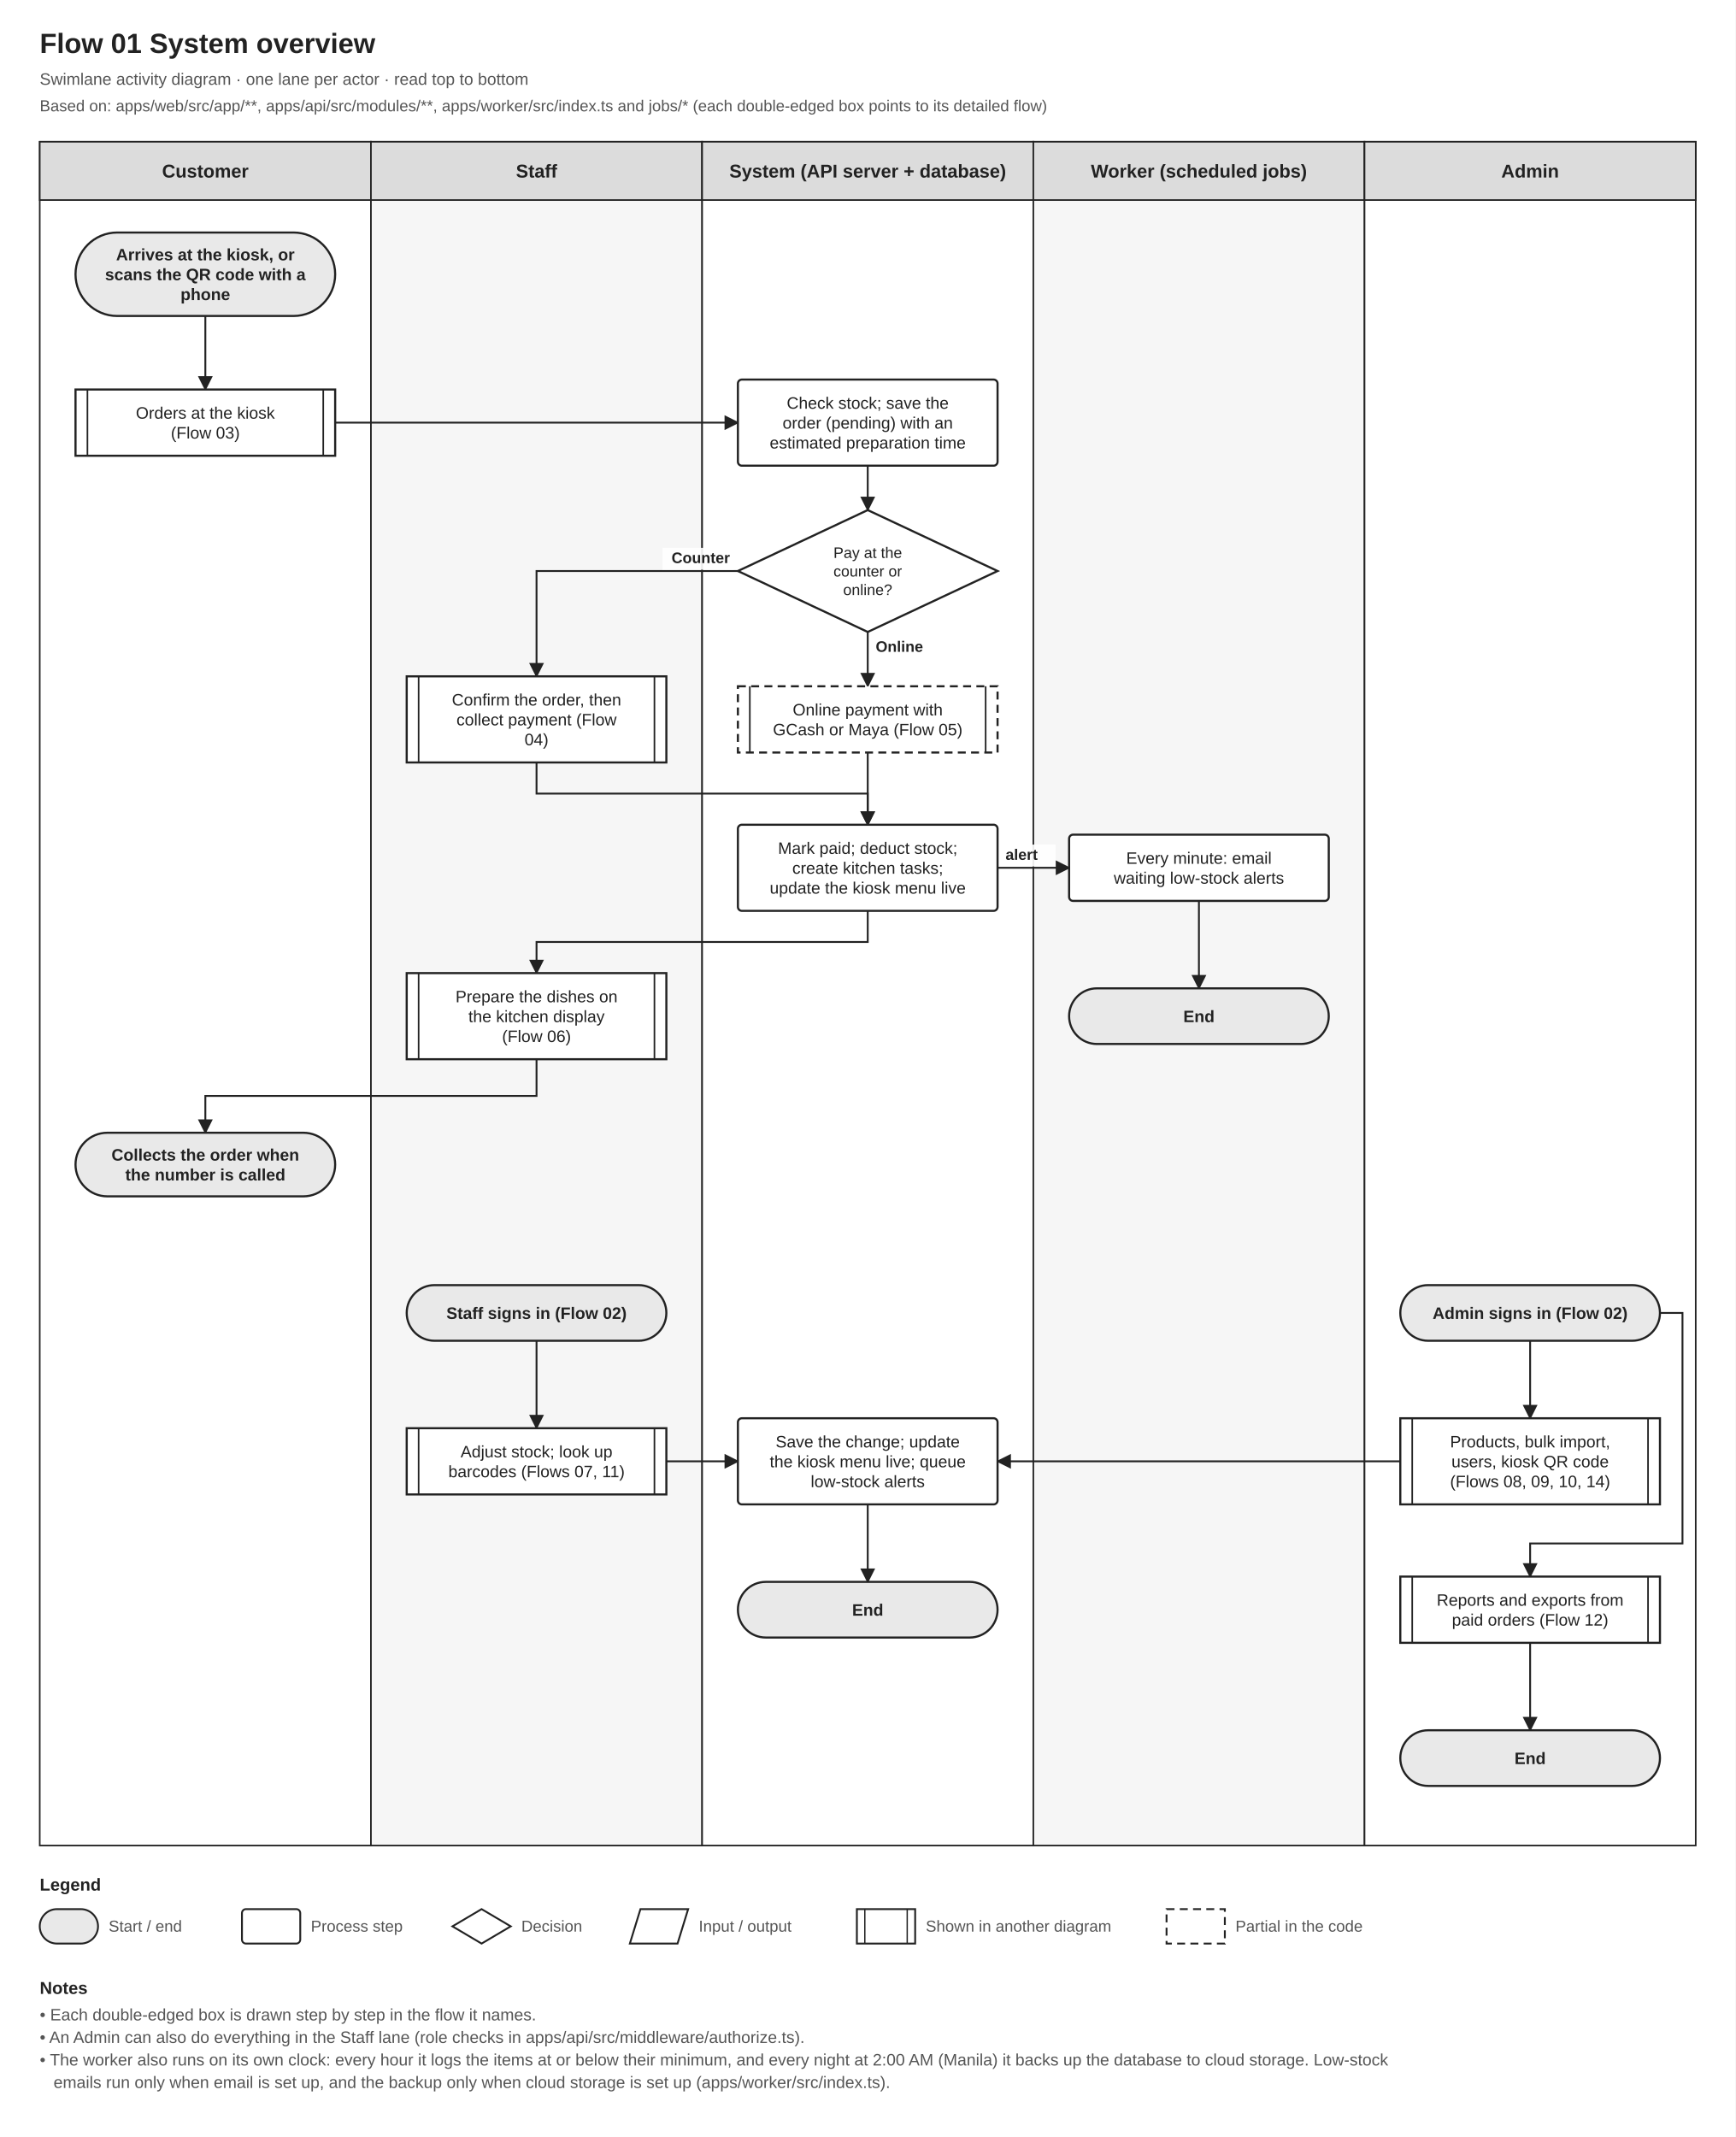
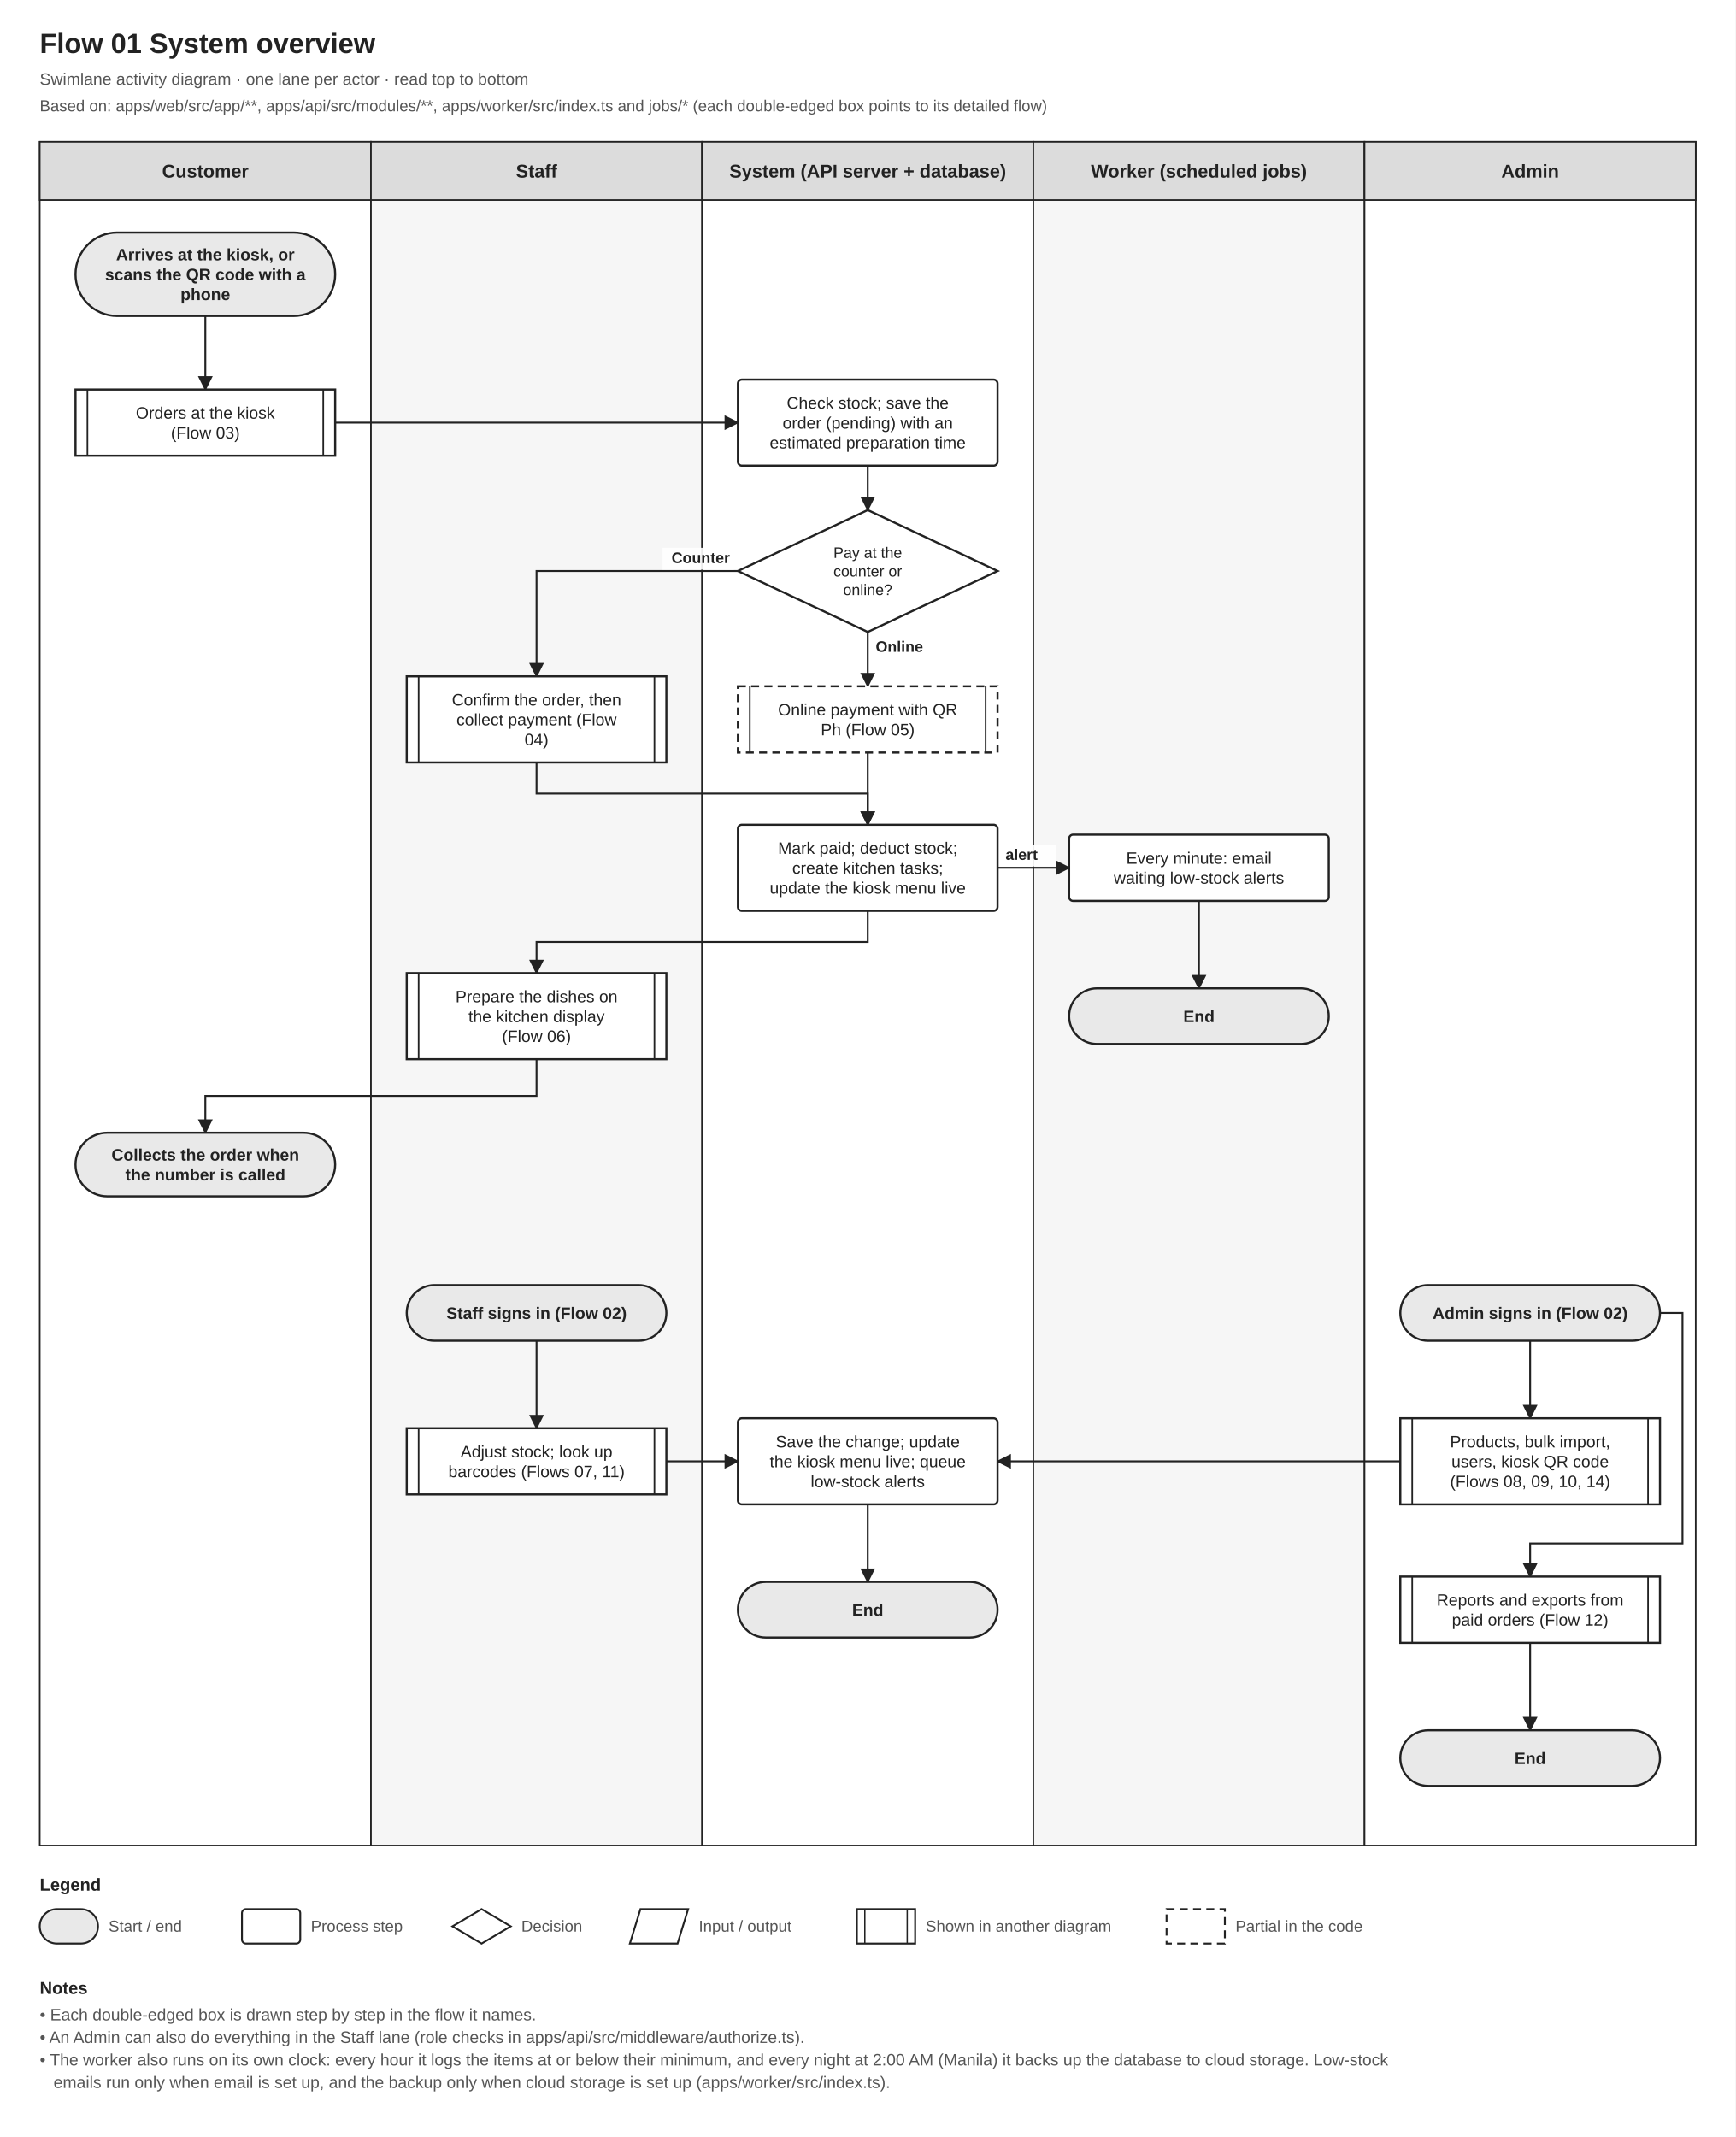
<svg xmlns="http://www.w3.org/2000/svg" width="1310" height="1613" viewBox="0 0 1310 1613">
  <defs>
    <marker id="arrow" viewBox="0 0 10 10" refX="9" refY="5" markerWidth="8" markerHeight="8" orient="auto-start-reverse">
      <path d="M0 0 L10 5 L0 10 z" fill="#222222" />
    </marker>
  </defs>
  <rect x="0" y="0" width="1310" height="1613" fill="#ffffff" />
  <text x="30" y="40" font-family="Arial, Helvetica, sans-serif" font-size="21" font-weight="700" fill="#222222">Flow 01  System overview</text>
  <text x="30" y="64" font-family="Arial, Helvetica, sans-serif" font-size="12.5" fill="#555555">Swimlane activity diagram · one lane per actor · read top to bottom</text>
  <text x="30" y="84" font-family="Arial, Helvetica, sans-serif" font-size="12" fill="#555555">Based on: apps/web/src/app/**, apps/api/src/modules/**, apps/worker/src/index.ts and jobs/* (each double-edged box points to its detailed flow)</text>
  <rect x="30" y="107" width="250" height="1286" fill="#ffffff" stroke="#222222" stroke-width="1.2" />
  <rect x="30" y="107" width="250" height="44" fill="#dcdcdc" stroke="#222222" stroke-width="1.2" />
  <text x="155.0" y="134" font-family="Arial, Helvetica, sans-serif" font-size="14" font-weight="700" text-anchor="middle" fill="#222222">Customer</text>
  <rect x="280" y="107" width="250" height="1286" fill="#f6f6f6" stroke="#222222" stroke-width="1.2" />
  <rect x="280" y="107" width="250" height="44" fill="#dcdcdc" stroke="#222222" stroke-width="1.2" />
  <text x="405.0" y="134" font-family="Arial, Helvetica, sans-serif" font-size="14" font-weight="700" text-anchor="middle" fill="#222222">Staff</text>
  <rect x="530" y="107" width="250" height="1286" fill="#ffffff" stroke="#222222" stroke-width="1.2" />
  <rect x="530" y="107" width="250" height="44" fill="#dcdcdc" stroke="#222222" stroke-width="1.2" />
  <text x="655.0" y="134" font-family="Arial, Helvetica, sans-serif" font-size="14" font-weight="700" text-anchor="middle" fill="#222222">System (API server + database)</text>
  <rect x="780" y="107" width="250" height="1286" fill="#f6f6f6" stroke="#222222" stroke-width="1.2" />
  <rect x="780" y="107" width="250" height="44" fill="#dcdcdc" stroke="#222222" stroke-width="1.2" />
  <text x="905.0" y="134" font-family="Arial, Helvetica, sans-serif" font-size="14" font-weight="700" text-anchor="middle" fill="#222222">Worker (scheduled jobs)</text>
  <rect x="1030" y="107" width="250" height="1286" fill="#ffffff" stroke="#222222" stroke-width="1.2" />
  <rect x="1030" y="107" width="250" height="44" fill="#dcdcdc" stroke="#222222" stroke-width="1.2" />
  <text x="1155.0" y="134" font-family="Arial, Helvetica, sans-serif" font-size="14" font-weight="700" text-anchor="middle" fill="#222222">Admin</text>
  <path d="M155.0 238.5 L155.0 294.0" fill="none" stroke="#222222" stroke-width="1.4" marker-end="url(#arrow)" />
  <path d="M253.0 319.0 L557.0 319.0" fill="none" stroke="#222222" stroke-width="1.4" marker-end="url(#arrow)" />
  <path d="M655.0 351.5 L655.0 385.0" fill="none" stroke="#222222" stroke-width="1.4" marker-end="url(#arrow)" />
  <path d="M557.0 431.0 L405.0 431.0 L405.0 510.5" fill="none" stroke="#222222" stroke-width="1.4" marker-end="url(#arrow)" />
  <rect x="500.115" y="413.5" width="53.885" height="16.5" fill="#ffffff" opacity="0.9" />
  <text x="551.0" y="425.0" font-family="Arial, Helvetica, sans-serif" font-size="11.5" font-weight="700" text-anchor="end" fill="#222222">Counter</text>
  <path d="M655.0 477.0 L655.0 518.0" fill="none" stroke="#222222" stroke-width="1.4" marker-end="url(#arrow)" />
  <rect x="658.0" y="480.5" width="47.33" height="16.5" fill="#ffffff" opacity="0.9" />
  <text x="661.0" y="492.0" font-family="Arial, Helvetica, sans-serif" font-size="11.5" font-weight="700" text-anchor="start" fill="#222222">Online</text>
  <path d="M405.0 575.5 L405.0 599.0 L655.0 599.0 L655.0 622.5" fill="none" stroke="#222222" stroke-width="1.4" marker-end="url(#arrow)" />
  <path d="M655.0 568.0 L655.0 622.5" fill="none" stroke="#222222" stroke-width="1.4" marker-end="url(#arrow)" />
  <path d="M753.0 655.0 L807.0 655.0" fill="none" stroke="#222222" stroke-width="1.4" marker-end="url(#arrow)" />
  <rect x="756.0" y="637.5" width="40.775" height="16.5" fill="#ffffff" opacity="0.9" />
  <text x="759.0" y="649.0" font-family="Arial, Helvetica, sans-serif" font-size="11.5" font-weight="700" text-anchor="start" fill="#222222">alert</text>
  <path d="M905.0 680.0 L905.0 746.0" fill="none" stroke="#222222" stroke-width="1.4" marker-end="url(#arrow)" />
  <path d="M655.0 687.5 L655.0 711.0 L405.0 711.0 L405.0 734.5" fill="none" stroke="#222222" stroke-width="1.4" marker-end="url(#arrow)" />
  <path d="M405.0 799.5 L405.0 827.2 L155.0 827.2 L155.0 855.0" fill="none" stroke="#222222" stroke-width="1.4" marker-end="url(#arrow)" />
  <path d="M405.0 1012.0 L405.0 1078.0" fill="none" stroke="#222222" stroke-width="1.4" marker-end="url(#arrow)" />
  <path d="M1155.0 1012.0 L1155.0 1070.5" fill="none" stroke="#222222" stroke-width="1.4" marker-end="url(#arrow)" />
  <path d="M503.0 1103.0 L557.0 1103.0" fill="none" stroke="#222222" stroke-width="1.4" marker-end="url(#arrow)" />
  <path d="M1057.0 1103.0 L753.0 1103.0" fill="none" stroke="#222222" stroke-width="1.4" marker-end="url(#arrow)" />
  <path d="M655.0 1135.5 L655.0 1194.0" fill="none" stroke="#222222" stroke-width="1.4" marker-end="url(#arrow)" />
  <path d="M1253.0 991.0 L1270.0 991.0 L1270.0 1165.0 L1155.0 1165.0 L1155.0 1190.0" fill="none" stroke="#222222" stroke-width="1.4" marker-end="url(#arrow)" />
  <path d="M1155.0 1240.0 L1155.0 1306.0" fill="none" stroke="#222222" stroke-width="1.4" marker-end="url(#arrow)" />
  <rect x="57.0" y="175.5" width="196" height="63" rx="31.5" fill="#e9e9e9" stroke="#222222" stroke-width="1.6" />
  <text x="155.0" y="196.5" font-family="Arial, Helvetica, sans-serif" font-size="12.5" font-weight="700" text-anchor="middle" fill="#222222">Arrives at the kiosk, or</text>
  <text x="155.0" y="211.5" font-family="Arial, Helvetica, sans-serif" font-size="12.5" font-weight="700" text-anchor="middle" fill="#222222">scans the QR code with a</text>
  <text x="155.0" y="226.5" font-family="Arial, Helvetica, sans-serif" font-size="12.5" font-weight="700" text-anchor="middle" fill="#222222">phone</text>
  <rect x="57.0" y="294.0" width="196" height="50" fill="#ffffff" stroke="#222222" stroke-width="1.6" />
  <line x1="66.0" y1="294.0" x2="66.0" y2="344.0" stroke="#222222" stroke-width="1.2" />
  <line x1="244.0" y1="294.0" x2="244.0" y2="344.0" stroke="#222222" stroke-width="1.2" />
  <text x="155.0" y="316.0" font-family="Arial, Helvetica, sans-serif" font-size="12.5" font-weight="400" text-anchor="middle" fill="#222222">Orders at the kiosk</text>
  <text x="155.0" y="331.0" font-family="Arial, Helvetica, sans-serif" font-size="12.5" font-weight="400" text-anchor="middle" fill="#222222">(Flow 03)</text>
  <rect x="557.0" y="286.5" width="196" height="65" rx="3" fill="#ffffff" stroke="#222222" stroke-width="1.6" />
  <text x="655.0" y="308.5" font-family="Arial, Helvetica, sans-serif" font-size="12.5" font-weight="400" text-anchor="middle" fill="#222222">Check stock; save the</text>
  <text x="655.0" y="323.5" font-family="Arial, Helvetica, sans-serif" font-size="12.5" font-weight="400" text-anchor="middle" fill="#222222">order (pending) with an</text>
  <text x="655.0" y="338.5" font-family="Arial, Helvetica, sans-serif" font-size="12.5" font-weight="400" text-anchor="middle" fill="#222222">estimated preparation time</text>
  <polygon points="655.0,385.0 753.0,431.0 655.0,477.0 557.0,431.0" fill="#ffffff" stroke="#222222" stroke-width="1.6" />
  <text x="655.0" y="421.14" font-family="Arial, Helvetica, sans-serif" font-size="11.5" font-weight="400" text-anchor="middle" fill="#222222">Pay at the</text>
  <text x="655.0" y="435.14" font-family="Arial, Helvetica, sans-serif" font-size="11.5" font-weight="400" text-anchor="middle" fill="#222222">counter or</text>
  <text x="655.0" y="449.14" font-family="Arial, Helvetica, sans-serif" font-size="11.5" font-weight="400" text-anchor="middle" fill="#222222">online?</text>
  <rect x="307.0" y="510.5" width="196" height="65" fill="#ffffff" stroke="#222222" stroke-width="1.6" />
  <line x1="316.0" y1="510.5" x2="316.0" y2="575.5" stroke="#222222" stroke-width="1.2" />
  <line x1="494.0" y1="510.5" x2="494.0" y2="575.5" stroke="#222222" stroke-width="1.2" />
  <text x="405.0" y="532.5" font-family="Arial, Helvetica, sans-serif" font-size="12.5" font-weight="400" text-anchor="middle" fill="#222222">Confirm the order, then</text>
  <text x="405.0" y="547.5" font-family="Arial, Helvetica, sans-serif" font-size="12.5" font-weight="400" text-anchor="middle" fill="#222222">collect payment (Flow</text>
  <text x="405.0" y="562.5" font-family="Arial, Helvetica, sans-serif" font-size="12.5" font-weight="400" text-anchor="middle" fill="#222222">04)</text>
  <rect x="557.0" y="518.0" width="196" height="50" fill="#ffffff" stroke="#222222" stroke-width="1.6" stroke-dasharray="6 4" />
  <line x1="566.0" y1="518.0" x2="566.0" y2="568.0" stroke="#222222" stroke-width="1.2" />
  <line x1="744.0" y1="518.0" x2="744.0" y2="568.0" stroke="#222222" stroke-width="1.2" />
-   <text x="655.0" y="540.0" font-family="Arial, Helvetica, sans-serif" font-size="12.5" font-weight="400" text-anchor="middle" fill="#222222">Online payment with</text>
-   <text x="655.0" y="555.0" font-family="Arial, Helvetica, sans-serif" font-size="12.5" font-weight="400" text-anchor="middle" fill="#222222">GCash or Maya (Flow 05)</text>
+   <text x="655.0" y="540.0" font-family="Arial, Helvetica, sans-serif" font-size="12.5" font-weight="400" text-anchor="middle" fill="#222222">Online payment with QR</text>
+   <text x="655.0" y="555.0" font-family="Arial, Helvetica, sans-serif" font-size="12.5" font-weight="400" text-anchor="middle" fill="#222222">Ph (Flow 05)</text>
  <rect x="557.0" y="622.5" width="196" height="65" rx="3" fill="#ffffff" stroke="#222222" stroke-width="1.6" />
  <text x="655.0" y="644.5" font-family="Arial, Helvetica, sans-serif" font-size="12.5" font-weight="400" text-anchor="middle" fill="#222222">Mark paid; deduct stock;</text>
  <text x="655.0" y="659.5" font-family="Arial, Helvetica, sans-serif" font-size="12.5" font-weight="400" text-anchor="middle" fill="#222222">create kitchen tasks;</text>
  <text x="655.0" y="674.5" font-family="Arial, Helvetica, sans-serif" font-size="12.5" font-weight="400" text-anchor="middle" fill="#222222">update the kiosk menu live</text>
  <rect x="807.0" y="630.0" width="196" height="50" rx="3" fill="#ffffff" stroke="#222222" stroke-width="1.6" />
  <text x="905.0" y="652.0" font-family="Arial, Helvetica, sans-serif" font-size="12.5" font-weight="400" text-anchor="middle" fill="#222222">Every minute: email</text>
  <text x="905.0" y="667.0" font-family="Arial, Helvetica, sans-serif" font-size="12.5" font-weight="400" text-anchor="middle" fill="#222222">waiting low-stock alerts</text>
  <rect x="307.0" y="734.5" width="196" height="65" fill="#ffffff" stroke="#222222" stroke-width="1.6" />
  <line x1="316.0" y1="734.5" x2="316.0" y2="799.5" stroke="#222222" stroke-width="1.2" />
  <line x1="494.0" y1="734.5" x2="494.0" y2="799.5" stroke="#222222" stroke-width="1.2" />
  <text x="405.0" y="756.5" font-family="Arial, Helvetica, sans-serif" font-size="12.5" font-weight="400" text-anchor="middle" fill="#222222">Prepare the dishes on</text>
  <text x="405.0" y="771.5" font-family="Arial, Helvetica, sans-serif" font-size="12.5" font-weight="400" text-anchor="middle" fill="#222222">the kitchen display</text>
  <text x="405.0" y="786.5" font-family="Arial, Helvetica, sans-serif" font-size="12.5" font-weight="400" text-anchor="middle" fill="#222222">(Flow 06)</text>
  <rect x="807.0" y="746.0" width="196" height="42" rx="21.0" fill="#e9e9e9" stroke="#222222" stroke-width="1.6" />
  <text x="905.0" y="771.5" font-family="Arial, Helvetica, sans-serif" font-size="12.5" font-weight="700" text-anchor="middle" fill="#222222">End</text>
  <rect x="57.0" y="855.0" width="196" height="48" rx="24.0" fill="#e9e9e9" stroke="#222222" stroke-width="1.6" />
  <text x="155.0" y="876.0" font-family="Arial, Helvetica, sans-serif" font-size="12.5" font-weight="700" text-anchor="middle" fill="#222222">Collects the order when</text>
  <text x="155.0" y="891.0" font-family="Arial, Helvetica, sans-serif" font-size="12.5" font-weight="700" text-anchor="middle" fill="#222222">the number is called</text>
  <rect x="307.0" y="970.0" width="196" height="42" rx="21.0" fill="#e9e9e9" stroke="#222222" stroke-width="1.6" />
  <text x="405.0" y="995.5" font-family="Arial, Helvetica, sans-serif" font-size="12.5" font-weight="700" text-anchor="middle" fill="#222222">Staff signs in (Flow 02)</text>
  <rect x="1057.0" y="970.0" width="196" height="42" rx="21.0" fill="#e9e9e9" stroke="#222222" stroke-width="1.6" />
  <text x="1155.0" y="995.5" font-family="Arial, Helvetica, sans-serif" font-size="12.5" font-weight="700" text-anchor="middle" fill="#222222">Admin signs in (Flow 02)</text>
  <rect x="307.0" y="1078.0" width="196" height="50" fill="#ffffff" stroke="#222222" stroke-width="1.6" />
  <line x1="316.0" y1="1078.0" x2="316.0" y2="1128.0" stroke="#222222" stroke-width="1.2" />
  <line x1="494.0" y1="1078.0" x2="494.0" y2="1128.0" stroke="#222222" stroke-width="1.2" />
  <text x="405.0" y="1100.0" font-family="Arial, Helvetica, sans-serif" font-size="12.5" font-weight="400" text-anchor="middle" fill="#222222">Adjust stock; look up</text>
  <text x="405.0" y="1115.0" font-family="Arial, Helvetica, sans-serif" font-size="12.5" font-weight="400" text-anchor="middle" fill="#222222">barcodes (Flows 07, 11)</text>
  <rect x="557.0" y="1070.5" width="196" height="65" rx="3" fill="#ffffff" stroke="#222222" stroke-width="1.6" />
  <text x="655.0" y="1092.5" font-family="Arial, Helvetica, sans-serif" font-size="12.5" font-weight="400" text-anchor="middle" fill="#222222">Save the change; update</text>
  <text x="655.0" y="1107.5" font-family="Arial, Helvetica, sans-serif" font-size="12.5" font-weight="400" text-anchor="middle" fill="#222222">the kiosk menu live; queue</text>
  <text x="655.0" y="1122.5" font-family="Arial, Helvetica, sans-serif" font-size="12.5" font-weight="400" text-anchor="middle" fill="#222222">low-stock alerts</text>
  <rect x="1057.0" y="1070.5" width="196" height="65" fill="#ffffff" stroke="#222222" stroke-width="1.6" />
  <line x1="1066.0" y1="1070.5" x2="1066.0" y2="1135.5" stroke="#222222" stroke-width="1.2" />
  <line x1="1244.0" y1="1070.5" x2="1244.0" y2="1135.5" stroke="#222222" stroke-width="1.2" />
  <text x="1155.0" y="1092.5" font-family="Arial, Helvetica, sans-serif" font-size="12.5" font-weight="400" text-anchor="middle" fill="#222222">Products, bulk import,</text>
  <text x="1155.0" y="1107.5" font-family="Arial, Helvetica, sans-serif" font-size="12.5" font-weight="400" text-anchor="middle" fill="#222222">users, kiosk QR code</text>
  <text x="1155.0" y="1122.5" font-family="Arial, Helvetica, sans-serif" font-size="12.5" font-weight="400" text-anchor="middle" fill="#222222">(Flows 08, 09, 10, 14)</text>
  <rect x="557.0" y="1194.0" width="196" height="42" rx="21.0" fill="#e9e9e9" stroke="#222222" stroke-width="1.6" />
  <text x="655.0" y="1219.5" font-family="Arial, Helvetica, sans-serif" font-size="12.5" font-weight="700" text-anchor="middle" fill="#222222">End</text>
  <rect x="1057.0" y="1190.0" width="196" height="50" fill="#ffffff" stroke="#222222" stroke-width="1.6" />
  <line x1="1066.0" y1="1190.0" x2="1066.0" y2="1240.0" stroke="#222222" stroke-width="1.2" />
  <line x1="1244.0" y1="1190.0" x2="1244.0" y2="1240.0" stroke="#222222" stroke-width="1.2" />
  <text x="1155.0" y="1212.0" font-family="Arial, Helvetica, sans-serif" font-size="12.5" font-weight="400" text-anchor="middle" fill="#222222">Reports and exports from</text>
  <text x="1155.0" y="1227.0" font-family="Arial, Helvetica, sans-serif" font-size="12.5" font-weight="400" text-anchor="middle" fill="#222222">paid orders (Flow 12)</text>
  <rect x="1057.0" y="1306.0" width="196" height="42" rx="21.0" fill="#e9e9e9" stroke="#222222" stroke-width="1.6" />
  <text x="1155.0" y="1331.5" font-family="Arial, Helvetica, sans-serif" font-size="12.5" font-weight="700" text-anchor="middle" fill="#222222">End</text>
  <text x="30" y="1427" font-family="Arial, Helvetica, sans-serif" font-size="13" font-weight="700" fill="#222222">Legend</text>
  <rect x="30" y="1441" width="44" height="26" rx="13" fill="#e9e9e9" stroke="#222222" stroke-width="1.4" />
  <text x="82" y="1458" font-family="Arial, Helvetica, sans-serif" font-size="12" fill="#555555">Start / end</text>
  <rect x="182.64" y="1441" width="44" height="26" rx="3" fill="#ffffff" stroke="#222222" stroke-width="1.4" />
  <text x="234.64" y="1458" font-family="Arial, Helvetica, sans-serif" font-size="12" fill="#555555">Process step</text>
  <polygon points="363.52,1441 385.52,1454.0 363.52,1467 341.52,1454.0" fill="#ffffff" stroke="#222222" stroke-width="1.4" />
  <text x="393.52" y="1458" font-family="Arial, Helvetica, sans-serif" font-size="12" fill="#555555">Decision</text>
  <polygon points="483.44,1441 519.44,1441 511.44,1467 475.44,1467" fill="#ffffff" stroke="#222222" stroke-width="1.4" />
  <text x="527.44" y="1458" font-family="Arial, Helvetica, sans-serif" font-size="12" fill="#555555">Input / output</text>
  <rect x="646.8" y="1441" width="44" height="26" fill="#ffffff" stroke="#222222" stroke-width="1.4" />
  <line x1="652.8" y1="1441" x2="652.8" y2="1467" stroke="#222222" />
  <line x1="684.8" y1="1441" x2="684.8" y2="1467" stroke="#222222" />
  <text x="698.8" y="1458" font-family="Arial, Helvetica, sans-serif" font-size="12" fill="#555555">Shown in another diagram</text>
  <rect x="880.56" y="1441" width="44" height="26" fill="#ffffff" stroke="#222222" stroke-width="1.4" stroke-dasharray="6 4" />
  <text x="932.56" y="1458" font-family="Arial, Helvetica, sans-serif" font-size="12" fill="#555555">Partial in the code</text>
  <text x="30" y="1505" font-family="Arial, Helvetica, sans-serif" font-size="13" font-weight="700" fill="#222222">Notes</text>
  <text x="30" y="1525" font-family="Arial, Helvetica, sans-serif" font-size="12.5" fill="#555555" xml:space="preserve">• Each double-edged box is drawn step by step in the flow it names.</text>
  <text x="30" y="1542" font-family="Arial, Helvetica, sans-serif" font-size="12.5" fill="#555555" xml:space="preserve">• An Admin can also do everything in the Staff lane (role checks in apps/api/src/middleware/authorize.ts).</text>
  <text x="30" y="1559" font-family="Arial, Helvetica, sans-serif" font-size="12.5" fill="#555555" xml:space="preserve">• The worker also runs on its own clock: every hour it logs the items at or below their minimum, and every night at 2:00 AM (Manila) it backs up the database to cloud storage. Low-stock</text>
  <text x="30" y="1576" font-family="Arial, Helvetica, sans-serif" font-size="12.5" fill="#555555" xml:space="preserve">   emails run only when email is set up, and the backup only when cloud storage is set up (apps/worker/src/index.ts).</text>
</svg>
